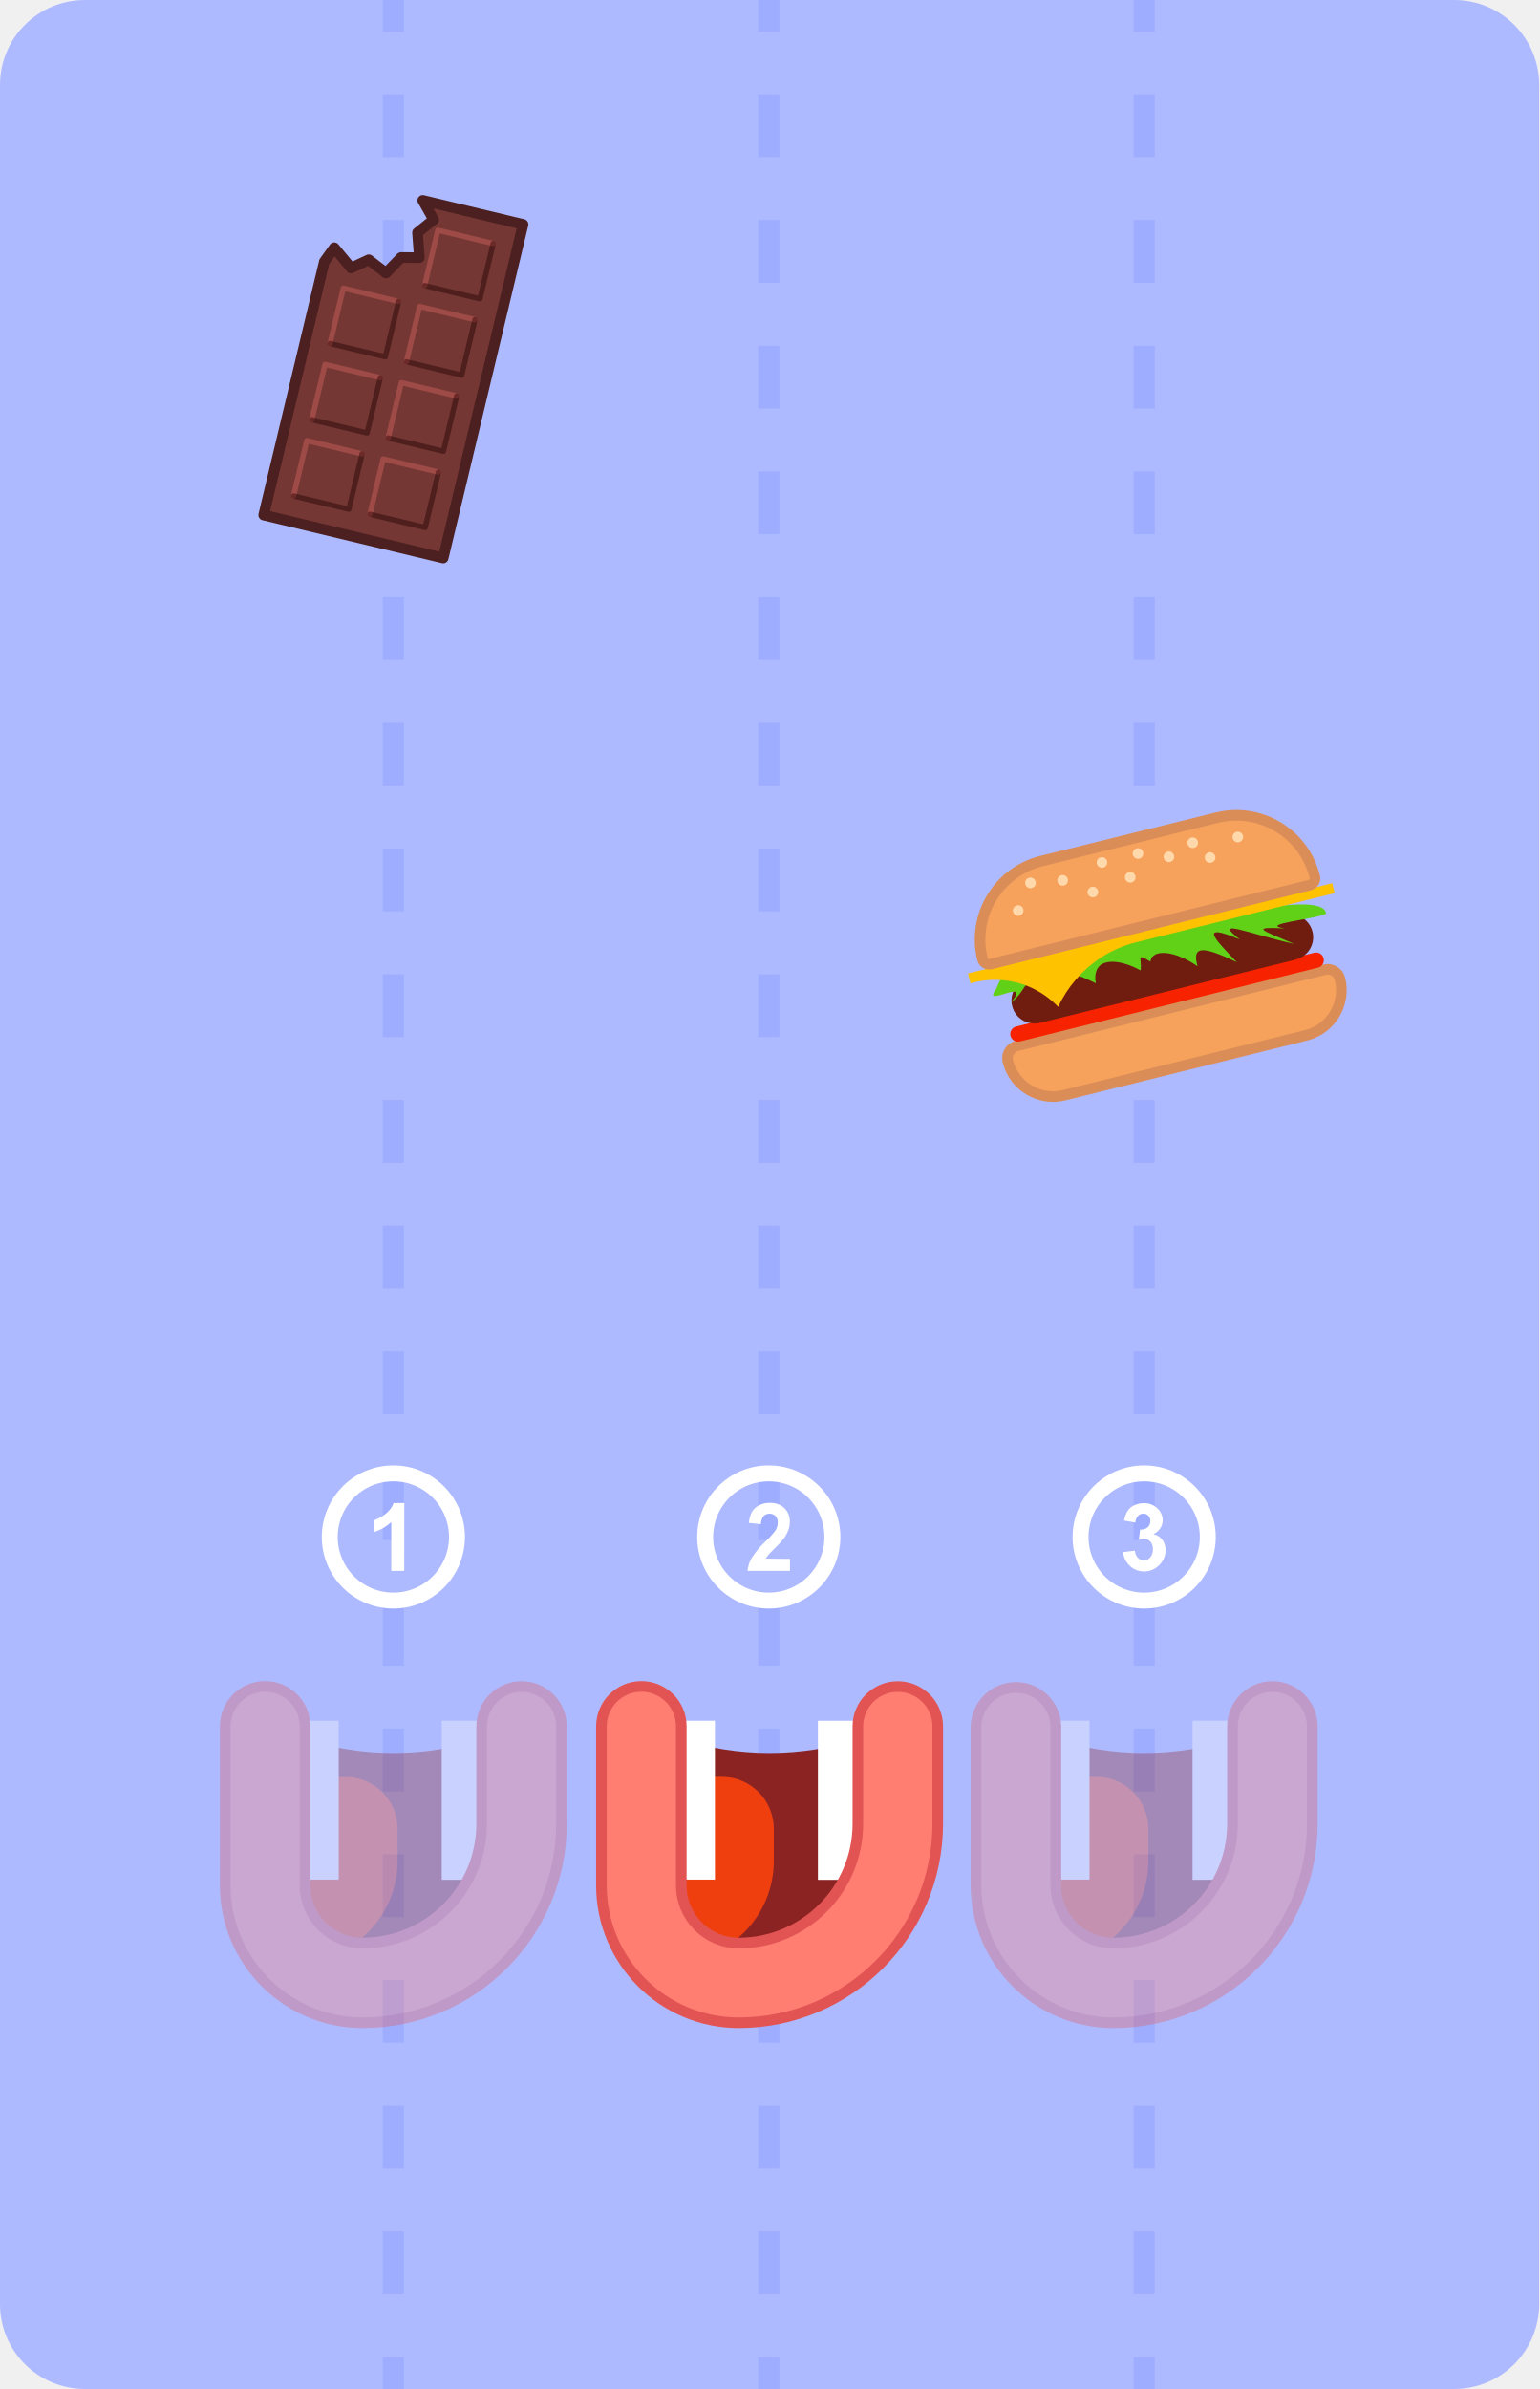
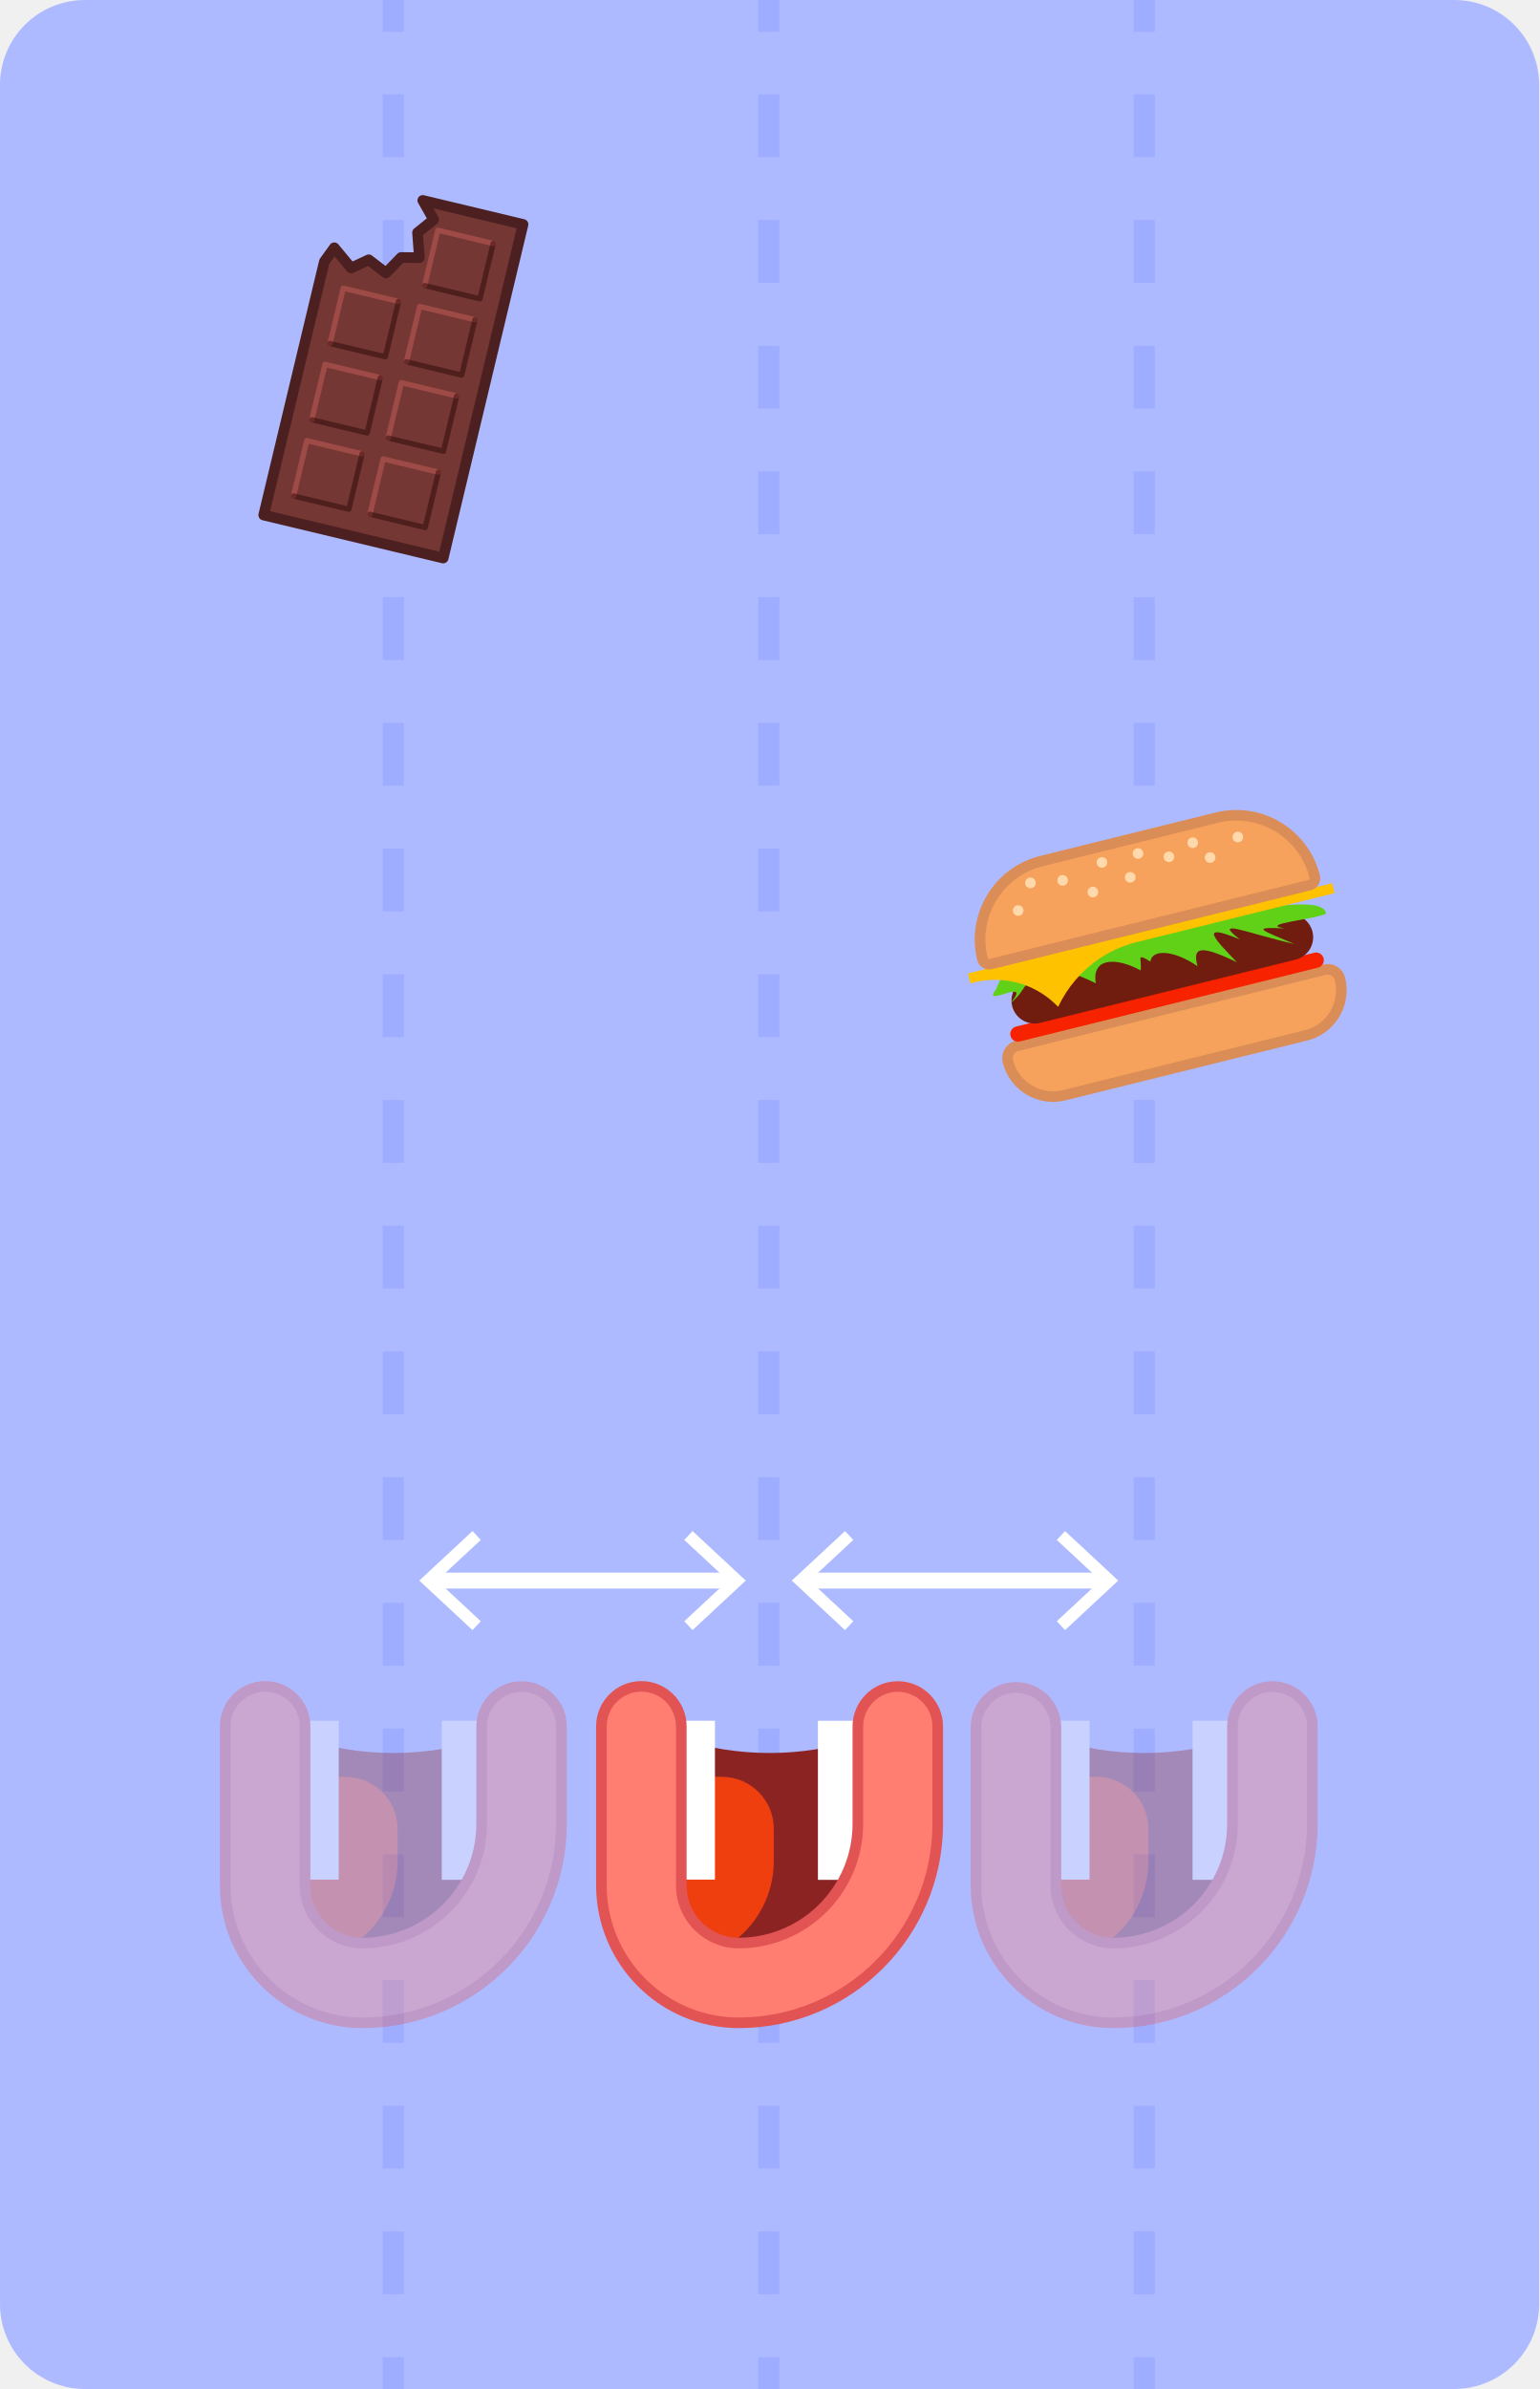
<svg xmlns="http://www.w3.org/2000/svg" viewBox="0 0 580 900">
  <defs>
    <style>.cls-1{isolation:isolate;}.cls-2{fill:#aebaff;}.cls-18,.cls-3{mix-blend-mode:overlay;}.cls-18,.cls-19,.cls-20,.cls-4,.cls-5{fill:none;}.cls-4,.cls-5{stroke:#6767ce;stroke-width:8px;}.cls-15,.cls-20,.cls-4,.cls-5,.cls-6{stroke-miterlimit:10;}.cls-5{stroke-dasharray:23.68 23.68;}.cls-6{fill:#f7a25c;stroke:#db8d58;}.cls-15,.cls-17,.cls-6{stroke-width:4px;}.cls-7{fill:#f72300;}.cls-8{fill:#701d0f;}.cls-9{fill:#61d118;}.cls-10{fill:#ffc200;}.cls-11{fill:#ffd9ab;}.cls-12{fill:#8c2323;}.cls-13{fill:#fff;}.cls-14{fill:#ef3f0f;}.cls-15{fill:#ff7e71;stroke:#e25454;}.cls-16{opacity:0.33;}.cls-17{fill:#753734;stroke:#4c2020;}.cls-17,.cls-18,.cls-19{stroke-linecap:round;stroke-linejoin:round;}.cls-18,.cls-20{stroke:#fff;}.cls-18,.cls-19{stroke-width:2px;}.cls-18{opacity:0.35;}.cls-19{stroke:#3f0000;mix-blend-mode:multiply;opacity:0.43;}.cls-20{stroke-width:6px;}</style>
  </defs>
  <g class="cls-1">
    <g id="레이어_1" data-name="레이어 1">
      <rect class="cls-2" width="580" height="900" rx="32" />
      <g class="cls-3">
        <line class="cls-4" x1="431.16" y1="900" x2="431.16" y2="888" />
        <line class="cls-5" x1="431.16" y1="864.32" x2="431.16" y2="23.84" />
        <line class="cls-4" x1="431.16" y1="12" x2="431.16" />
        <line class="cls-4" x1="289.7" y1="900" x2="289.7" y2="888" />
        <line class="cls-5" x1="289.7" y1="864.32" x2="289.7" y2="23.84" />
        <line class="cls-4" x1="289.7" y1="12" x2="289.7" />
        <line class="cls-4" x1="148.23" y1="900" x2="148.23" y2="888" />
        <line class="cls-5" x1="148.23" y1="864.32" x2="148.23" y2="23.84" />
        <line class="cls-4" x1="148.23" y1="12" x2="148.23" />
      </g>
-       <path class="cls-6" d="M384.18,379.3H503.61a4.78,4.78,0,0,1,4.78,4.78v0a17.55,17.55,0,0,1-17.55,17.55H397a17.55,17.55,0,0,1-17.55-17.55v0a4.78,4.78,0,0,1,4.78-4.78Z" transform="translate(-80.82 118.1) rotate(-13.9)" />
+       <path class="cls-6" d="M384.18,379.3H503.61a4.78,4.78,0,0,1,4.78,4.78v0a17.55,17.55,0,0,1-17.55,17.55H397a17.55,17.55,0,0,1-17.55-17.55v0A4.78,4.78,0,0,1,384.18,379.3Z" transform="translate(-80.82 118.1) rotate(-13.9)" />
      <rect class="cls-7" x="379.03" y="372.71" width="121.54" height="5.79" rx="2.89" transform="translate(-77.37 116.68) rotate(-13.9)" />
      <rect class="cls-8" x="379.73" y="356.3" width="116.58" height="17.36" rx="8.68" transform="translate(-74.87 115.94) rotate(-13.9)" />
      <path class="cls-9" d="M499.72,344.16c-3,2.06-26.17,4-15.65,5.58-13-.57-8.92.51,3.66,5.88-17.87-4.06-31.19-10-20.51-1.7-16.41-6.87-8.82.48-1.15,8.56-13.72-6.59-16.81-5.82-14.81,1.53-8.24-5.81-17.12-6.81-17.75-1.75-5.67-3.5-3.09-.94-3.69,3.31-9.2-5-18.53-4.88-16.89,4.85-13.63-6.84-29.17-8.82-14.73.58-13.64-5.26-9.36.61-17.43,6.92,8.81-10.42-11.27,2.27-5.48-5.16.9-2.21,3-7,4.47-7.42C386.84,365.59,497.73,329.67,499.72,344.16Z" />
      <path class="cls-10" d="M502,332.73l-137.23,34,.92,3.73a33.27,33.27,0,0,1,19.67.34,32.87,32.87,0,0,1,13.38,8.51A45.45,45.45,0,0,1,414.46,361a44.49,44.49,0,0,1,13.59-6l74.88-18.54Z" />
      <path class="cls-6" d="M395.47,315.7h68A30.47,30.47,0,0,1,494,346.17v0a2.6,2.6,0,0,1-2.6,2.6H367.59a2.6,2.6,0,0,1-2.6-2.6v0a30.47,30.47,0,0,1,30.47-30.47Z" transform="translate(-67.25 112.93) rotate(-13.9)" />
      <circle class="cls-11" cx="400.44" cy="331.66" r="2" />
      <circle class="cls-11" cx="415.25" cy="324.91" r="2" />
      <circle class="cls-11" cx="428.84" cy="321.54" r="2" />
      <circle class="cls-11" cx="425.91" cy="330.51" r="2" />
      <circle class="cls-11" cx="440.48" cy="322.78" r="2" />
      <circle class="cls-11" cx="449.46" cy="317.47" r="2" />
      <circle class="cls-11" cx="456" cy="323.06" r="2" />
      <circle class="cls-11" cx="466.45" cy="315.32" r="2" />
      <circle class="cls-11" cx="411.83" cy="336.06" r="2" />
      <circle class="cls-11" cx="388.31" cy="332.61" r="2" />
      <circle class="cls-11" cx="383.68" cy="343.02" r="2" />
      <path class="cls-12" d="M338.32,650.36v34.35A62.29,62.29,0,0,1,276,747H241.68V650.36l13.81,4.53a110.78,110.78,0,0,0,69,0Z" />
      <rect class="cls-13" x="287.76" y="668.71" width="59.93" height="19.01" transform="translate(995.94 360.5) rotate(90)" />
      <path class="cls-14" d="M257.31,685.21h12.1a38,38,0,0,1,38,38v0a0,0,0,0,1,0,0H237.72a0,0,0,0,1,0,0V704.8a19.59,19.59,0,0,1,19.59-19.59Z" transform="translate(976.8 431.65) rotate(90)" />
      <rect class="cls-13" x="229.97" y="668.67" width="59.85" height="19.01" transform="translate(938.08 418.28) rotate(90)" />
      <path class="cls-15" d="M278.38,762.05a51.8,51.8,0,0,1-51.75-51.75V650.36a15,15,0,0,1,30.1,0V710.3A21.67,21.67,0,0,0,278.38,732a44.94,44.94,0,0,0,44.89-44.89v-36.7a15,15,0,0,1,30.1,0v36.7A75.07,75.07,0,0,1,278.38,762.05Z" />
      <g class="cls-16">
        <path class="cls-12" d="M196.55,650.36v34.35A62.29,62.29,0,0,1,134.26,747H99.91V650.36l13.82,4.53a110.75,110.75,0,0,0,69,0Z" />
        <rect class="cls-13" x="145.99" y="668.71" width="59.93" height="19.01" transform="translate(854.18 502.26) rotate(90)" />
        <path class="cls-14" d="M115.54,685.21h12.1a38,38,0,0,1,38,38v0a0,0,0,0,1,0,0H96a0,0,0,0,1,0,0V704.8A19.59,19.59,0,0,1,115.54,685.21Z" transform="translate(835.03 573.42) rotate(90)" />
        <rect class="cls-13" x="88.21" y="668.67" width="59.85" height="19.01" transform="translate(796.31 560.05) rotate(90)" />
        <path class="cls-15" d="M136.61,762.05A51.81,51.81,0,0,1,84.86,710.3V650.36a15,15,0,0,1,30.1,0V710.3A21.67,21.67,0,0,0,136.61,732a44.94,44.94,0,0,0,44.89-44.89v-36.7a15,15,0,1,1,30.1,0v36.7A75.07,75.07,0,0,1,136.61,762.05Z" />
      </g>
      <g class="cls-16">
        <path class="cls-12" d="M479.48,650.36v34.35A62.29,62.29,0,0,1,417.19,747H382.85V650.36l13.81,4.53a110.75,110.75,0,0,0,69,0Z" />
        <rect class="cls-13" x="428.92" y="668.71" width="59.93" height="19.01" transform="translate(1137.11 219.33) rotate(90)" />
-         <path class="cls-14" d="M398.47,685.21h12.1a38,38,0,0,1,38,38v0a0,0,0,0,1,0,0H378.88a0,0,0,0,1,0,0V704.8A19.59,19.59,0,0,1,398.47,685.21Z" transform="translate(1117.96 290.49) rotate(90)" />
+         <path class="cls-14" d="M398.47,685.21h12.1a38,38,0,0,1,38,38v0a0,0,0,0,1,0,0H378.88a0,0,0,0,1,0,0V704.8a19.59,19.59,0,0,1,19.59-19.59Z" transform="translate(1117.96 290.49) rotate(90)" />
        <rect class="cls-13" x="371.14" y="668.67" width="59.85" height="19.01" transform="translate(1079.24 277.11) rotate(90)" />
        <path class="cls-15" d="M419.54,762.05a51.81,51.81,0,0,1-51.75-51.75V650.36a15.06,15.06,0,0,1,30.11,0V710.3A21.67,21.67,0,0,0,419.54,732a44.94,44.94,0,0,0,44.89-44.89v-36.7a15,15,0,1,1,30.1,0v36.7A75.07,75.07,0,0,1,419.54,762.05Z" />
      </g>
      <polygon class="cls-17" points="167.01 210.23 99.37 194.04 122.22 98.55 125.96 93.33 132.3 100.96 138.96 97.86 145.47 102.86 151.15 97 158.04 97.06 157.33 87.64 163.43 82.75 159.31 75.5 197.1 84.54 167.01 210.23" />
      <polyline class="cls-18" points="160.01 107.59 165 86.74 185.85 91.73" />
      <polyline class="cls-18" points="124.36 129.42 129.35 108.57 150.2 113.56" />
      <polyline class="cls-18" points="153.14 136.31 158.13 115.46 178.98 120.45" />
      <polyline class="cls-18" points="117.49 158.13 122.48 137.28 143.33 142.27" />
      <polyline class="cls-18" points="146.26 165.02 151.25 144.17 172.1 149.16" />
      <polyline class="cls-18" points="110.61 186.85 115.61 166 136.45 170.99" />
      <polyline class="cls-18" points="139.39 193.74 144.38 172.89 165.23 177.88" />
      <polyline class="cls-19" points="185.85 91.73 180.86 112.58 160.01 107.59" />
      <polyline class="cls-19" points="150.2 113.56 145.21 134.41 124.36 129.42" />
      <polyline class="cls-19" points="178.98 120.45 173.99 141.3 153.14 136.31" />
      <polyline class="cls-19" points="143.33 142.27 138.34 163.12 117.49 158.13" />
      <polyline class="cls-19" points="172.1 149.16 167.11 170.01 146.26 165.02" />
      <polyline class="cls-19" points="136.45 170.99 131.46 191.84 110.61 186.85" />
      <polyline class="cls-19" points="165.23 177.88 160.24 198.73 139.39 193.74" />
-       <circle class="cls-20" cx="148.23" cy="579.02" r="23.97" />
-       <path class="cls-13" d="M152.32,591.8h-4.88V573.41a17,17,0,0,1-6.31,3.7v-4.43a14.26,14.26,0,0,0,4.15-2.37,9,9,0,0,0,3.07-4.08h4Z" />
-       <circle class="cls-20" cx="289.7" cy="579.02" r="23.97" />
-       <path class="cls-13" d="M297.69,587.27v4.53h-16a12.22,12.22,0,0,1,1.56-4.87,31.58,31.58,0,0,1,5.12-6.11,32.75,32.75,0,0,0,3.78-4.17,5.57,5.57,0,0,0,.94-3,3.51,3.51,0,0,0-.82-2.51,3.3,3.3,0,0,0-4.53,0,4.9,4.9,0,0,0-1,3.06l-4.55-.49c.27-2.69,1.12-4.61,2.55-5.78a8.18,8.18,0,0,1,5.36-1.76,7.45,7.45,0,0,1,5.53,2,6.91,6.91,0,0,1,2,5.06,9.15,9.15,0,0,1-.58,3.27,13.33,13.33,0,0,1-1.82,3.26,30.21,30.21,0,0,1-3,3.25c-1.44,1.41-2.35,2.35-2.73,2.81a8.46,8.46,0,0,0-.93,1.36Z" />
-       <circle class="cls-20" cx="431.16" cy="579.02" r="23.97" />
-       <path class="cls-13" d="M423.17,584.73l4.47-.56a4.41,4.41,0,0,0,1.15,2.71,3.16,3.16,0,0,0,4.66-.18,4.52,4.52,0,0,0,1-3.05,4.22,4.22,0,0,0-.93-2.87,3,3,0,0,0-2.29-1,7.63,7.63,0,0,0-2.11.35l.51-3.91a3.93,3.93,0,0,0,2.85-.84,3.08,3.08,0,0,0,1-2.39,2.74,2.74,0,0,0-.73-2,2.54,2.54,0,0,0-1.92-.75,2.7,2.7,0,0,0-2,.85,4.08,4.08,0,0,0-1,2.49l-4.25-.75a10.21,10.21,0,0,1,1.34-3.63,6.07,6.07,0,0,1,2.49-2.13,8.08,8.08,0,0,1,3.59-.78,7,7,0,0,1,5.44,2.26,6,6,0,0,1,1.69,4.16q0,3.3-3.46,5.27a5.54,5.54,0,0,1,3.31,2.06,6.18,6.18,0,0,1,1.23,3.88,7.68,7.68,0,0,1-2.31,5.62,7.93,7.93,0,0,1-13.67-4.75Z" />
+       <line class="cls-20" x1="162.95" y1="595.45" x2="276.08" y2="595.45" />
+       <polygon class="cls-13" points="178.06 614.1 181.17 610.76 164.7 595.45 181.17 580.14 178.06 576.8 158 595.45 178.06 614.1" />
+       <polygon class="cls-13" points="260.97 614.1 257.86 610.76 274.33 595.45 257.86 580.14 260.97 576.8 281.02 595.45 260.97 614.1" />
+       <line class="cls-20" x1="303.32" y1="595.45" x2="416.45" y2="595.45" />
+       <polygon class="cls-13" points="318.43 614.1 321.54 610.76 305.07 595.45 321.54 580.14 318.43 576.8 298.37 595.45 318.43 614.1" />
+       <polygon class="cls-13" points="401.34 614.1 398.23 610.76 414.7 595.45 398.23 580.14 401.34 576.8 421.39 595.45 401.34 614.1" />
    </g>
  </g>
</svg>
